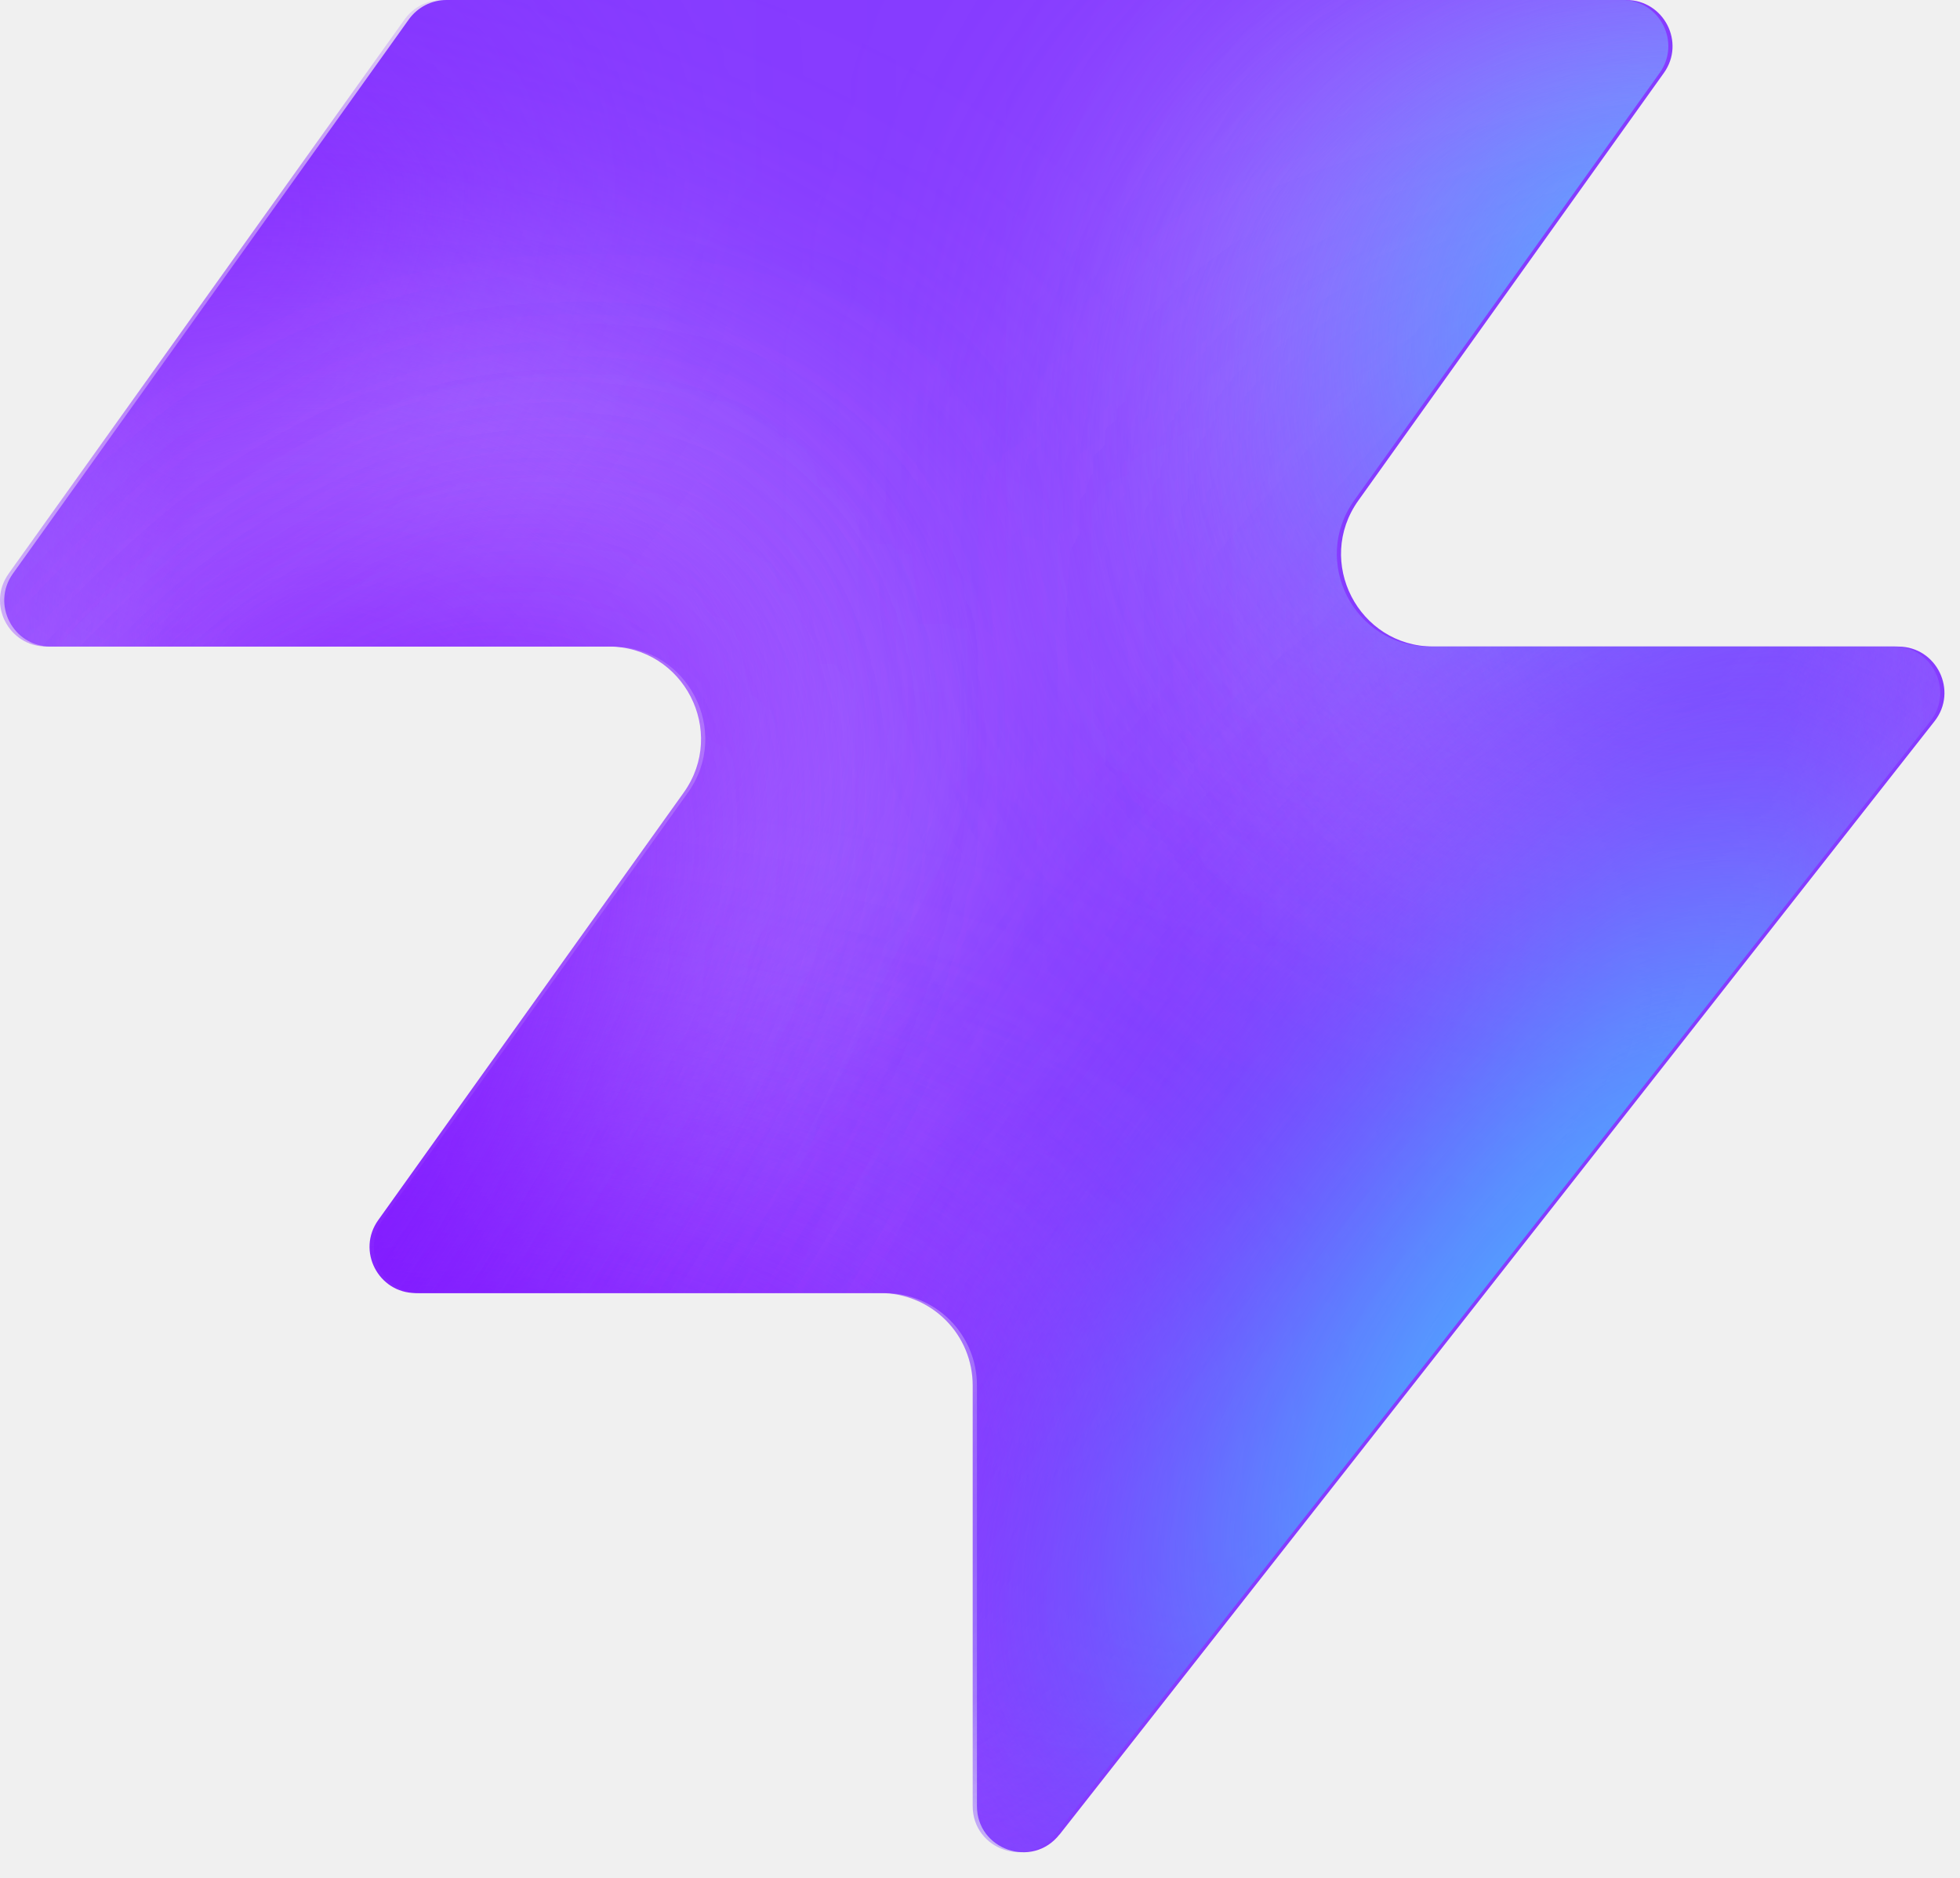
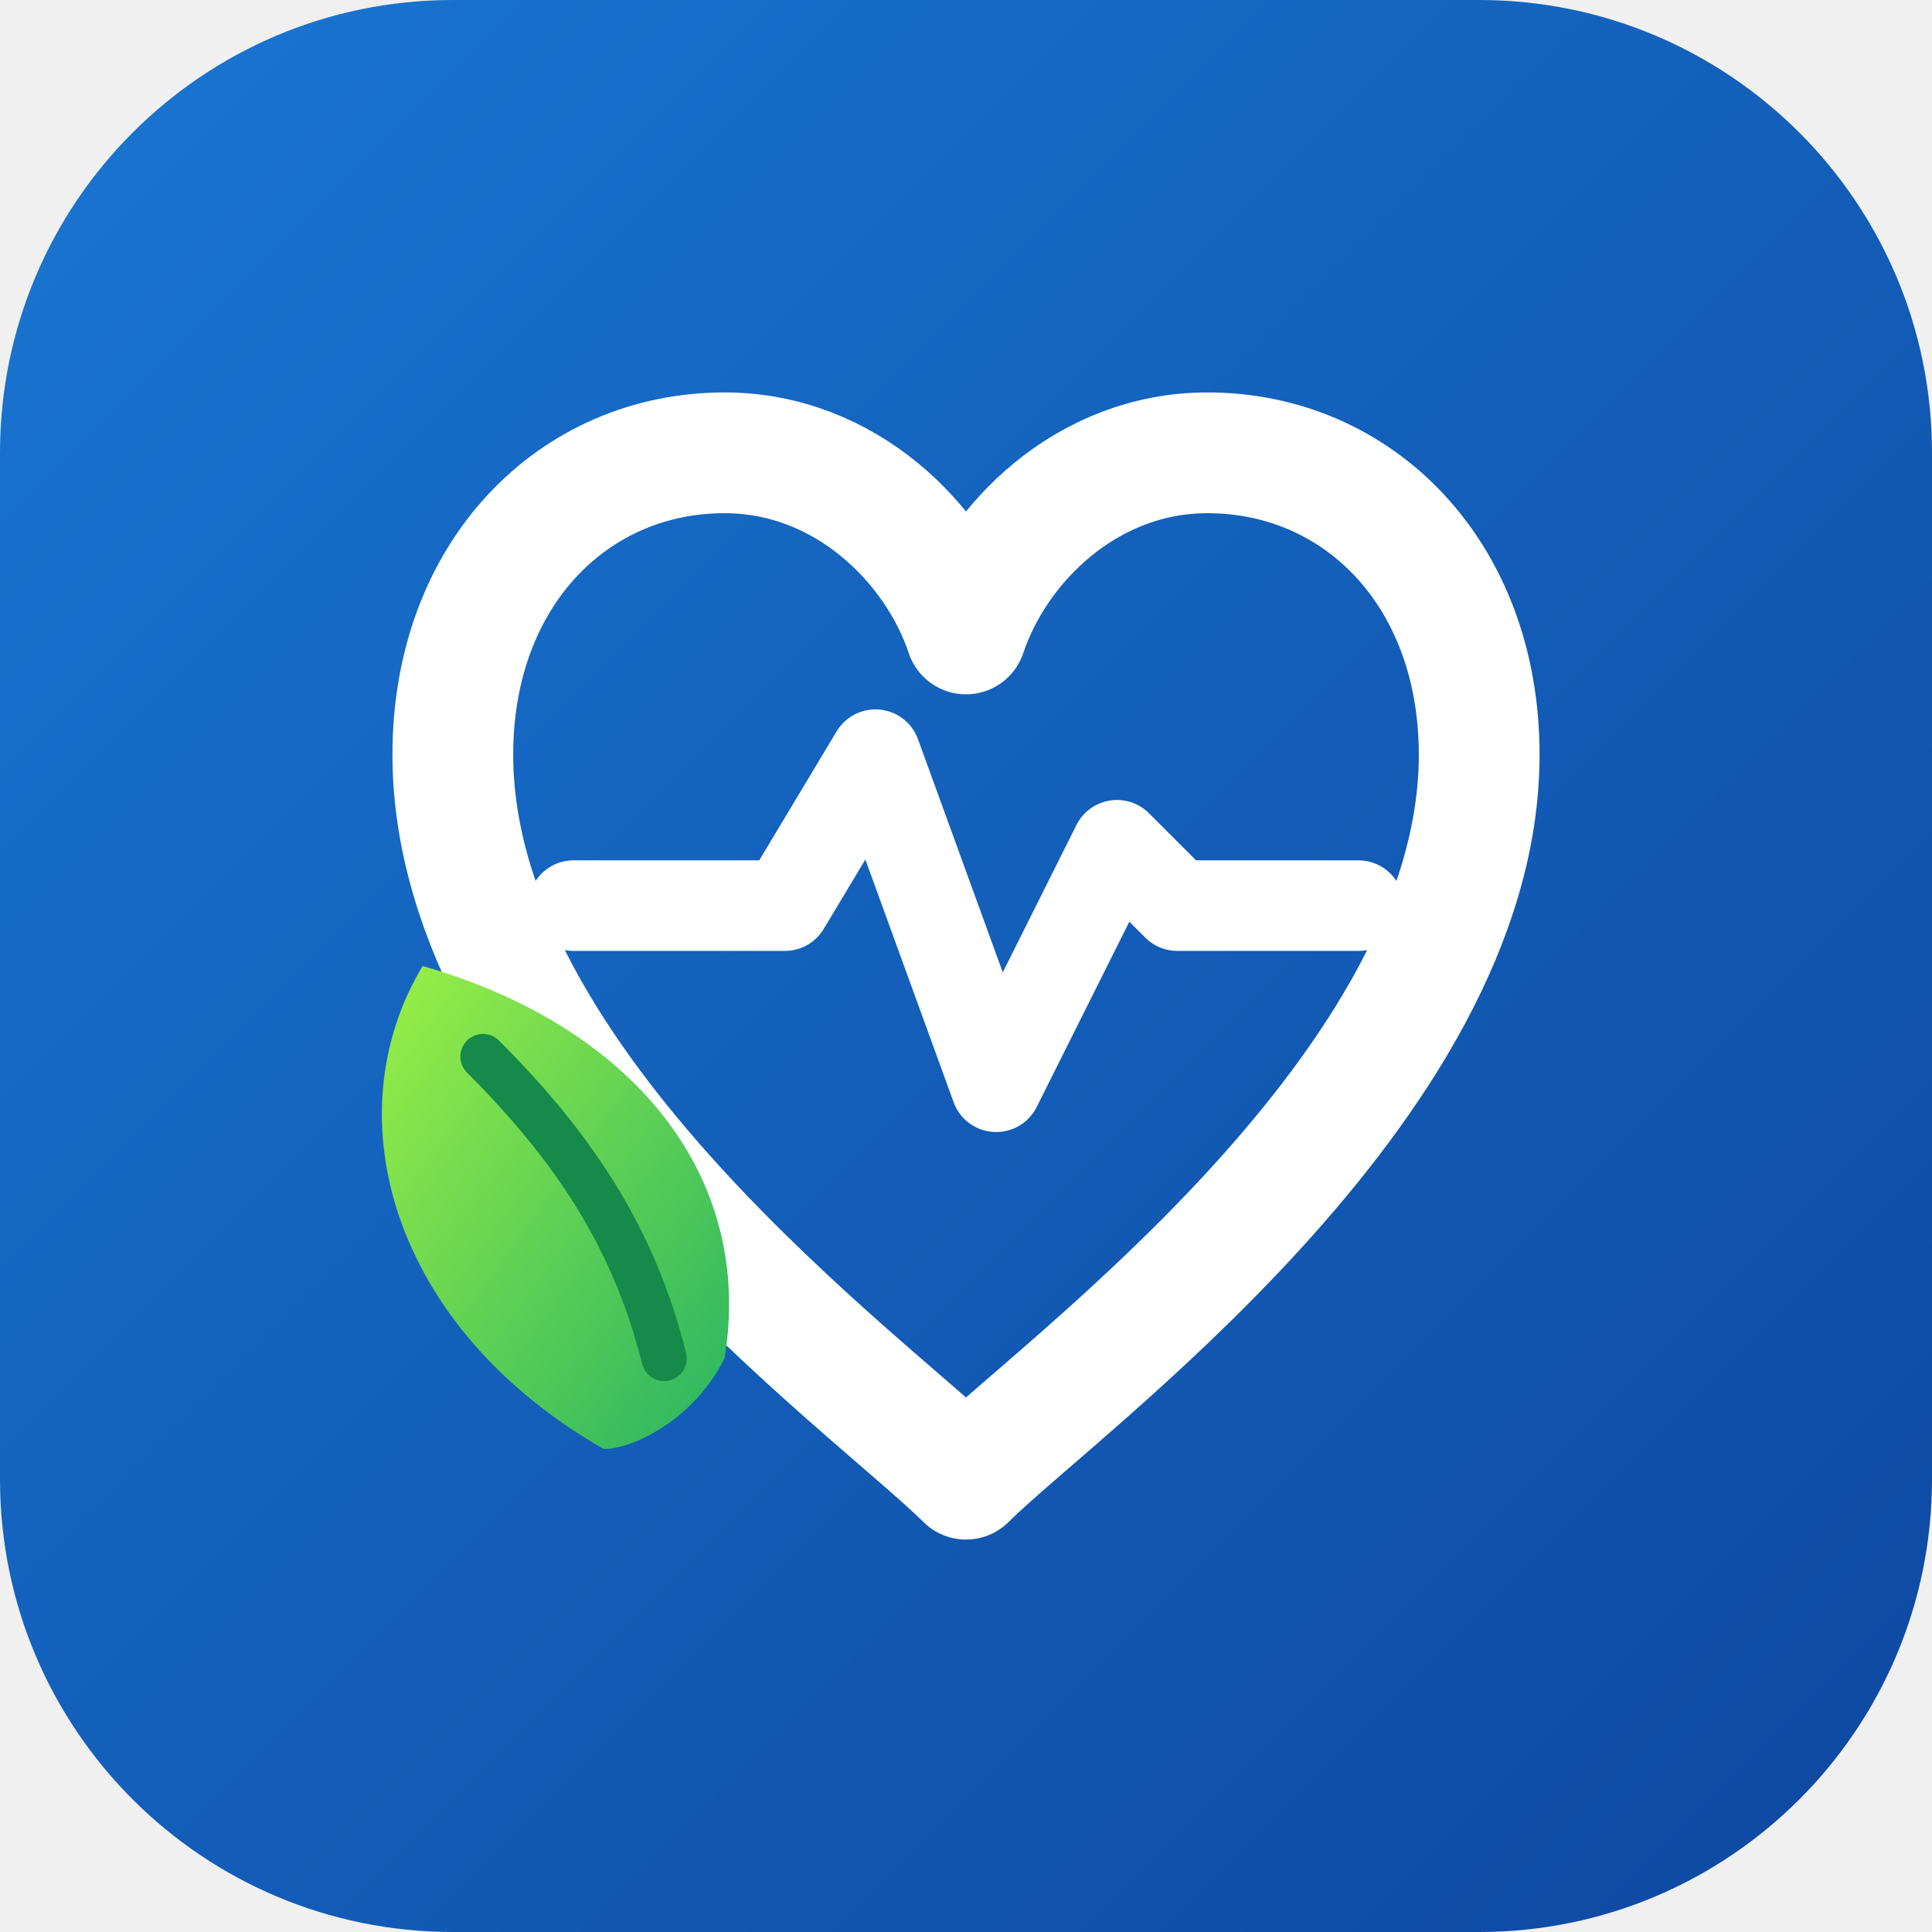
- <svg xmlns="http://www.w3.org/2000/svg" width="48" height="46" fill="none" viewBox="0 0 48 46">
-   <path fill="#863bff" d="M25.946 44.938c-.664.845-2.021.375-2.021-.698V33.937a2.26 2.26 0 0 0-2.262-2.262H10.287c-.92 0-1.456-1.04-.92-1.788l7.48-10.471c1.07-1.497 0-3.578-1.842-3.578H1.237c-.92 0-1.456-1.04-.92-1.788L10.013.474c.214-.297.556-.474.92-.474h28.894c.92 0 1.456 1.04.92 1.788l-7.48 10.471c-1.07 1.498 0 3.579 1.842 3.579h11.377c.943 0 1.473 1.088.89 1.83L25.947 44.94z" style="fill:#863bff;fill:color(display-p3 .525 .23 1);fill-opacity:1" />
-   <mask id="a" width="48" height="46" x="0" y="0" maskUnits="userSpaceOnUse" style="mask-type:alpha">
-     <path fill="#000" d="M25.842 44.938c-.664.844-2.021.375-2.021-.698V33.937a2.26 2.26 0 0 0-2.262-2.262H10.183c-.92 0-1.456-1.04-.92-1.788l7.48-10.471c1.07-1.498 0-3.579-1.842-3.579H1.133c-.92 0-1.456-1.04-.92-1.787L9.91.473c.214-.297.556-.474.92-.474h28.894c.92 0 1.456 1.04.92 1.788l-7.48 10.471c-1.07 1.498 0 3.578 1.842 3.578h11.377c.943 0 1.473 1.088.89 1.832L25.843 44.94z" style="fill:#000;fill-opacity:1" />
-   </mask>
-   <g mask="url(#a)">
-     <g filter="url(#b)">
-       <ellipse cx="5.508" cy="14.704" fill="#ede6ff" rx="5.508" ry="14.704" style="fill:#ede6ff;fill:color(display-p3 .927 .903 1);fill-opacity:1" transform="matrix(.00324 1 1 -.00324 -4.47 31.516)" />
-     </g>
-     <g filter="url(#c)">
-       <ellipse cx="10.399" cy="29.851" fill="#ede6ff" rx="10.399" ry="29.851" style="fill:#ede6ff;fill:color(display-p3 .927 .903 1);fill-opacity:1" transform="matrix(.00324 1 1 -.00324 -39.328 7.883)" />
-     </g>
-     <g filter="url(#d)">
-       <ellipse cx="5.508" cy="30.487" fill="#7e14ff" rx="5.508" ry="30.487" style="fill:#7e14ff;fill:color(display-p3 .492 .077 1);fill-opacity:1" transform="rotate(89.814 -25.913 -14.639)scale(1 -1)" />
-     </g>
-     <g filter="url(#e)">
-       <ellipse cx="5.508" cy="30.599" fill="#7e14ff" rx="5.508" ry="30.599" style="fill:#7e14ff;fill:color(display-p3 .492 .077 1);fill-opacity:1" transform="rotate(89.814 -32.644 -3.334)scale(1 -1)" />
-     </g>
-     <g filter="url(#f)">
-       <ellipse cx="5.508" cy="30.599" fill="#7e14ff" rx="5.508" ry="30.599" style="fill:#7e14ff;fill:color(display-p3 .492 .077 1);fill-opacity:1" transform="matrix(.00324 1 1 -.00324 -34.34 30.47)" />
-     </g>
-     <g filter="url(#g)">
-       <ellipse cx="14.072" cy="22.078" fill="#ede6ff" rx="14.072" ry="22.078" style="fill:#ede6ff;fill:color(display-p3 .927 .903 1);fill-opacity:1" transform="rotate(93.35 24.506 48.493)scale(-1 1)" />
-     </g>
-     <g filter="url(#h)">
-       <ellipse cx="3.47" cy="21.501" fill="#7e14ff" rx="3.47" ry="21.501" style="fill:#7e14ff;fill:color(display-p3 .492 .077 1);fill-opacity:1" transform="rotate(89.009 28.708 47.59)scale(-1 1)" />
-     </g>
-     <g filter="url(#i)">
-       <ellipse cx="3.47" cy="21.501" fill="#7e14ff" rx="3.47" ry="21.501" style="fill:#7e14ff;fill:color(display-p3 .492 .077 1);fill-opacity:1" transform="rotate(89.009 28.708 47.59)scale(-1 1)" />
-     </g>
-     <g filter="url(#j)">
-       <ellipse cx=".387" cy="8.972" fill="#7e14ff" rx="4.407" ry="29.108" style="fill:#7e14ff;fill:color(display-p3 .492 .077 1);fill-opacity:1" transform="rotate(39.51 .387 8.972)" />
-     </g>
-     <g filter="url(#k)">
-       <ellipse cx="47.523" cy="-6.092" fill="#7e14ff" rx="4.407" ry="29.108" style="fill:#7e14ff;fill:color(display-p3 .492 .077 1);fill-opacity:1" transform="rotate(37.892 47.523 -6.092)" />
-     </g>
-     <g filter="url(#l)">
-       <ellipse cx="41.412" cy="6.333" fill="#47bfff" rx="5.971" ry="9.665" style="fill:#47bfff;fill:color(display-p3 .28 .748 1);fill-opacity:1" transform="rotate(37.892 41.412 6.333)" />
-     </g>
-     <g filter="url(#m)">
-       <ellipse cx="-1.879" cy="38.332" fill="#7e14ff" rx="4.407" ry="29.108" style="fill:#7e14ff;fill:color(display-p3 .492 .077 1);fill-opacity:1" transform="rotate(37.892 -1.88 38.332)" />
-     </g>
-     <g filter="url(#n)">
-       <ellipse cx="-1.879" cy="38.332" fill="#7e14ff" rx="4.407" ry="29.108" style="fill:#7e14ff;fill:color(display-p3 .492 .077 1);fill-opacity:1" transform="rotate(37.892 -1.88 38.332)" />
-     </g>
-     <g filter="url(#o)">
-       <ellipse cx="35.651" cy="29.907" fill="#7e14ff" rx="4.407" ry="29.108" style="fill:#7e14ff;fill:color(display-p3 .492 .077 1);fill-opacity:1" transform="rotate(37.892 35.651 29.907)" />
-     </g>
-     <g filter="url(#p)">
-       <ellipse cx="38.418" cy="32.4" fill="#47bfff" rx="5.971" ry="15.297" style="fill:#47bfff;fill:color(display-p3 .28 .748 1);fill-opacity:1" transform="rotate(37.892 38.418 32.4)" />
-     </g>
-   </g>
+ <svg xmlns="http://www.w3.org/2000/svg" viewBox="0 0 64 64">
  <defs>
-     <filter id="b" width="60.045" height="41.654" x="-19.77" y="16.149" color-interpolation-filters="sRGB" filterUnits="userSpaceOnUse">
-       <feFlood flood-opacity="0" result="BackgroundImageFix" />
-       <feBlend in="SourceGraphic" in2="BackgroundImageFix" result="shape" />
-       <feGaussianBlur result="effect1_foregroundBlur_2002_17158" stdDeviation="7.659" />
-     </filter>
-     <filter id="c" width="90.34" height="51.437" x="-54.613" y="-7.533" color-interpolation-filters="sRGB" filterUnits="userSpaceOnUse">
-       <feFlood flood-opacity="0" result="BackgroundImageFix" />
-       <feBlend in="SourceGraphic" in2="BackgroundImageFix" result="shape" />
-       <feGaussianBlur result="effect1_foregroundBlur_2002_17158" stdDeviation="7.659" />
-     </filter>
-     <filter id="d" width="79.355" height="29.4" x="-49.64" y="2.03" color-interpolation-filters="sRGB" filterUnits="userSpaceOnUse">
-       <feFlood flood-opacity="0" result="BackgroundImageFix" />
-       <feBlend in="SourceGraphic" in2="BackgroundImageFix" result="shape" />
-       <feGaussianBlur result="effect1_foregroundBlur_2002_17158" stdDeviation="4.596" />
-     </filter>
-     <filter id="e" width="79.579" height="29.4" x="-45.045" y="20.029" color-interpolation-filters="sRGB" filterUnits="userSpaceOnUse">
-       <feFlood flood-opacity="0" result="BackgroundImageFix" />
-       <feBlend in="SourceGraphic" in2="BackgroundImageFix" result="shape" />
-       <feGaussianBlur result="effect1_foregroundBlur_2002_17158" stdDeviation="4.596" />
-     </filter>
-     <filter id="f" width="79.579" height="29.4" x="-43.513" y="21.178" color-interpolation-filters="sRGB" filterUnits="userSpaceOnUse">
-       <feFlood flood-opacity="0" result="BackgroundImageFix" />
-       <feBlend in="SourceGraphic" in2="BackgroundImageFix" result="shape" />
-       <feGaussianBlur result="effect1_foregroundBlur_2002_17158" stdDeviation="4.596" />
-     </filter>
-     <filter id="g" width="74.749" height="58.852" x="15.756" y="-17.901" color-interpolation-filters="sRGB" filterUnits="userSpaceOnUse">
-       <feFlood flood-opacity="0" result="BackgroundImageFix" />
-       <feBlend in="SourceGraphic" in2="BackgroundImageFix" result="shape" />
-       <feGaussianBlur result="effect1_foregroundBlur_2002_17158" stdDeviation="7.659" />
-     </filter>
-     <filter id="h" width="61.377" height="25.362" x="23.548" y="2.284" color-interpolation-filters="sRGB" filterUnits="userSpaceOnUse">
-       <feFlood flood-opacity="0" result="BackgroundImageFix" />
-       <feBlend in="SourceGraphic" in2="BackgroundImageFix" result="shape" />
-       <feGaussianBlur result="effect1_foregroundBlur_2002_17158" stdDeviation="4.596" />
-     </filter>
-     <filter id="i" width="61.377" height="25.362" x="23.548" y="2.284" color-interpolation-filters="sRGB" filterUnits="userSpaceOnUse">
-       <feFlood flood-opacity="0" result="BackgroundImageFix" />
-       <feBlend in="SourceGraphic" in2="BackgroundImageFix" result="shape" />
-       <feGaussianBlur result="effect1_foregroundBlur_2002_17158" stdDeviation="4.596" />
-     </filter>
-     <filter id="j" width="56.045" height="63.649" x="-27.636" y="-22.853" color-interpolation-filters="sRGB" filterUnits="userSpaceOnUse">
-       <feFlood flood-opacity="0" result="BackgroundImageFix" />
-       <feBlend in="SourceGraphic" in2="BackgroundImageFix" result="shape" />
-       <feGaussianBlur result="effect1_foregroundBlur_2002_17158" stdDeviation="4.596" />
-     </filter>
-     <filter id="k" width="54.814" height="64.646" x="20.116" y="-38.415" color-interpolation-filters="sRGB" filterUnits="userSpaceOnUse">
-       <feFlood flood-opacity="0" result="BackgroundImageFix" />
-       <feBlend in="SourceGraphic" in2="BackgroundImageFix" result="shape" />
-       <feGaussianBlur result="effect1_foregroundBlur_2002_17158" stdDeviation="4.596" />
-     </filter>
-     <filter id="l" width="33.541" height="35.313" x="24.641" y="-11.323" color-interpolation-filters="sRGB" filterUnits="userSpaceOnUse">
-       <feFlood flood-opacity="0" result="BackgroundImageFix" />
-       <feBlend in="SourceGraphic" in2="BackgroundImageFix" result="shape" />
-       <feGaussianBlur result="effect1_foregroundBlur_2002_17158" stdDeviation="4.596" />
-     </filter>
-     <filter id="m" width="54.814" height="64.646" x="-29.286" y="6.009" color-interpolation-filters="sRGB" filterUnits="userSpaceOnUse">
-       <feFlood flood-opacity="0" result="BackgroundImageFix" />
-       <feBlend in="SourceGraphic" in2="BackgroundImageFix" result="shape" />
-       <feGaussianBlur result="effect1_foregroundBlur_2002_17158" stdDeviation="4.596" />
-     </filter>
-     <filter id="n" width="54.814" height="64.646" x="-29.286" y="6.009" color-interpolation-filters="sRGB" filterUnits="userSpaceOnUse">
-       <feFlood flood-opacity="0" result="BackgroundImageFix" />
-       <feBlend in="SourceGraphic" in2="BackgroundImageFix" result="shape" />
-       <feGaussianBlur result="effect1_foregroundBlur_2002_17158" stdDeviation="4.596" />
-     </filter>
-     <filter id="o" width="54.814" height="64.646" x="8.244" y="-2.416" color-interpolation-filters="sRGB" filterUnits="userSpaceOnUse">
-       <feFlood flood-opacity="0" result="BackgroundImageFix" />
-       <feBlend in="SourceGraphic" in2="BackgroundImageFix" result="shape" />
-       <feGaussianBlur result="effect1_foregroundBlur_2002_17158" stdDeviation="4.596" />
-     </filter>
-     <filter id="p" width="39.409" height="43.623" x="18.713" y="10.588" color-interpolation-filters="sRGB" filterUnits="userSpaceOnUse">
-       <feFlood flood-opacity="0" result="BackgroundImageFix" />
-       <feBlend in="SourceGraphic" in2="BackgroundImageFix" result="shape" />
-       <feGaussianBlur result="effect1_foregroundBlur_2002_17158" stdDeviation="4.596" />
-     </filter>
+     <linearGradient id="bg" x1="0" y1="0" x2="1" y2="1">
+       <stop offset="0%" stop-color="#1976D2" />
+       <stop offset="100%" stop-color="#0D47A1" />
+     </linearGradient>
+     <linearGradient id="leaf" x1="0" y1="0" x2="1" y2="1">
+       <stop offset="0%" stop-color="#9BEF45" />
+       <stop offset="100%" stop-color="#28B463" />
+     </linearGradient>
  </defs>
+   <rect width="64" height="64" rx="15" fill="url(#bg)" />
+   <path d="M32 49        C29 46 15 36 15 25        C15 19 19 15 24 15        C28 15 31 18 32 21        C33 18 36 15 40 15        C45 15 49 19 49 25        C49 36 35 46 32 49Z" fill="none" stroke="white" stroke-width="4" stroke-linejoin="round" />
+   <path d="M19 30 H26 L29 25 L33 36 L37 28 L39 30 H45" fill="none" stroke="white" stroke-width="3" stroke-linecap="round" stroke-linejoin="round" />
+   <path d="M20 48 C13 44 11 37 14 32 C21 34 25 39 24 45 C23 47 21 48 20 48Z" fill="url(#leaf)" />
+   <path d="M16 35 C19 38 21 41 22 45" fill="none" stroke="#168A4A" stroke-width="1.5" stroke-linecap="round" />
</svg>
